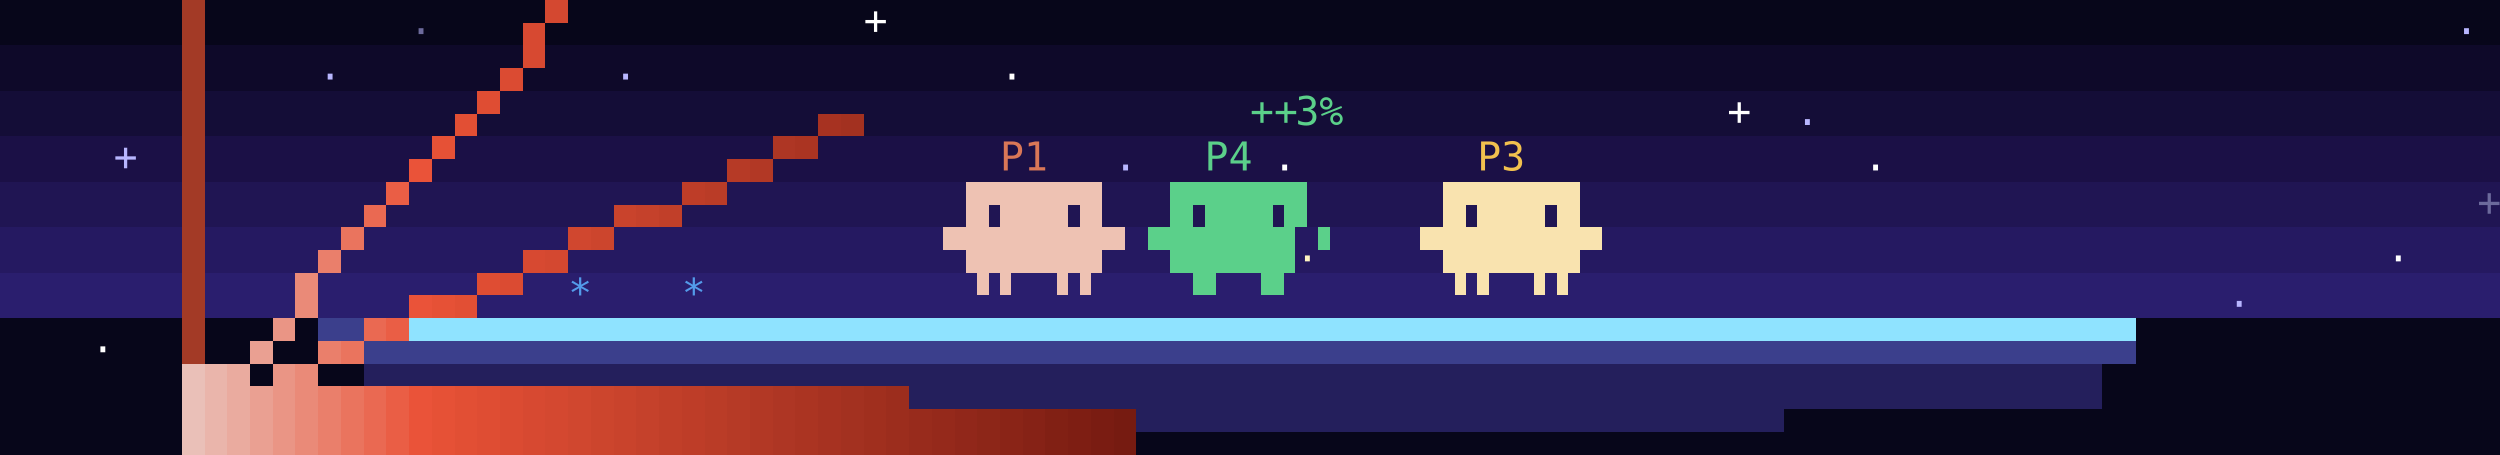
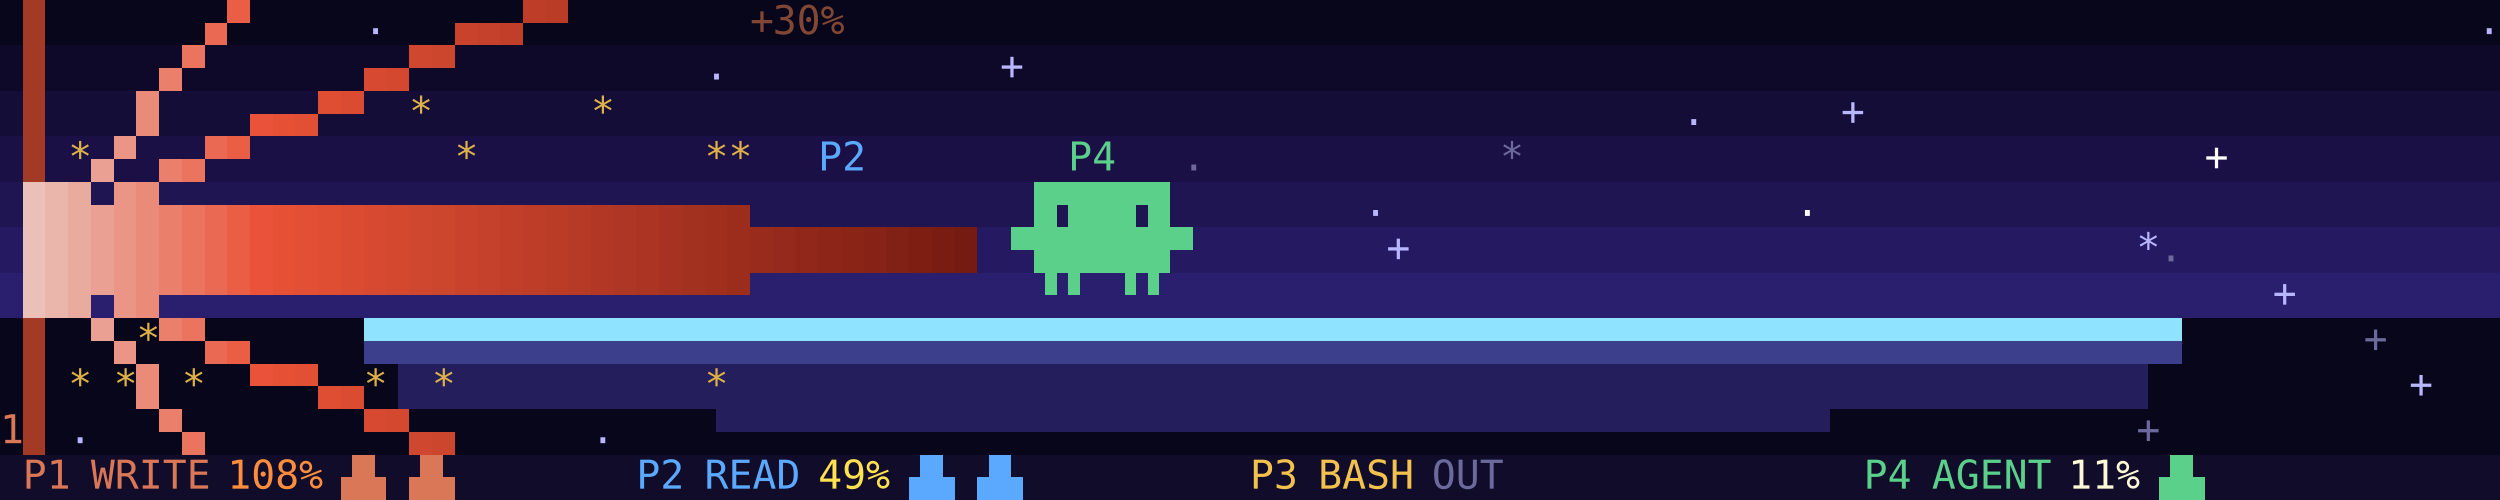
- <svg xmlns="http://www.w3.org/2000/svg" viewBox="0 0 880 160" width="880" height="160" shape-rendering="crispEdges">
+ <svg xmlns="http://www.w3.org/2000/svg" viewBox="0 0 880 176" width="880" height="176" shape-rendering="crispEdges">
  <rect x="0" y="0" width="880" height="16" fill="#07061a" />
  <rect x="0" y="16" width="880" height="16" fill="#0e0929" />
  <rect x="0" y="32" width="880" height="16" fill="#140d37" />
  <rect x="0" y="48" width="880" height="16" fill="#1b1046" />
  <rect x="0" y="64" width="880" height="16" fill="#201553" />
  <rect x="0" y="80" width="880" height="16" fill="#251961" />
  <rect x="0" y="96" width="880" height="16" fill="#2a1e6e" />
-   <rect x="0" y="112" width="112" height="16" fill="#07061a" />
-   <rect x="112" y="112" width="640" height="16" fill="#3b3f8c" />
-   <rect x="752" y="112" width="128" height="16" fill="#07061a" />
-   <rect x="0" y="128" width="128" height="16" fill="#07061a" />
-   <rect x="128" y="128" width="608" height="16" fill="#241f5c" />
-   <rect x="736" y="128" width="144" height="16" fill="#07061a" />
+   <rect x="0" y="112" width="128" height="16" fill="#07061a" />
+   <rect x="128" y="112" width="640" height="16" fill="#3b3f8c" />
+   <rect x="768" y="112" width="112" height="16" fill="#07061a" />
+   <rect x="0" y="128" width="144" height="16" fill="#07061a" />
+   <rect x="144" y="128" width="608" height="16" fill="#241f5c" />
+   <rect x="752" y="128" width="128" height="16" fill="#07061a" />
  <rect x="0" y="144" width="880" height="16" fill="#07061a" />
-   <rect x="64" y="0" width="8" height="16" fill="#a33a26" />
-   <rect x="184" y="8" width="8" height="8" fill="#d74931" />
-   <rect x="192" y="0" width="8" height="8" fill="#d44830" />
-   <rect x="64" y="16" width="8" height="16" fill="#a33a26" />
-   <rect x="176" y="24" width="8" height="8" fill="#db4b32" />
-   <rect x="184" y="16" width="8" height="8" fill="#d74931" />
-   <rect x="64" y="32" width="8" height="16" fill="#a33a26" />
-   <rect x="160" y="40" width="8" height="8" fill="#e24f34" />
-   <rect x="168" y="32" width="8" height="8" fill="#df4d33" />
-   <rect x="288" y="40" width="8" height="8" fill="#a73221" />
-   <rect x="296" y="40" width="8" height="8" fill="#a33120" />
-   <rect x="64" y="48" width="8" height="16" fill="#a33a26" />
-   <rect x="144" y="56" width="8" height="8" fill="#ea5339" />
-   <rect x="152" y="48" width="8" height="8" fill="#e65136" />
-   <rect x="256" y="56" width="8" height="8" fill="#b63a26" />
-   <rect x="264" y="56" width="8" height="8" fill="#b23825" />
-   <rect x="272" y="48" width="8" height="8" fill="#ae3624" />
-   <rect x="280" y="48" width="8" height="8" fill="#ab3422" />
-   <rect x="64" y="64" width="8" height="16" fill="#a33a26" />
-   <rect x="128" y="72" width="8" height="8" fill="#ea6952" />
-   <rect x="136" y="64" width="8" height="8" fill="#ea5e45" />
-   <rect x="216" y="72" width="8" height="8" fill="#c9432c" />
-   <rect x="224" y="72" width="8" height="8" fill="#c5412b" />
-   <rect x="232" y="72" width="8" height="8" fill="#c13f29" />
-   <rect x="240" y="64" width="8" height="8" fill="#be3d28" />
-   <rect x="248" y="64" width="8" height="8" fill="#ba3c27" />
-   <rect x="340" y="64" width="4" height="16" fill="#eec2b3" />
-   <rect x="344" y="64" width="4" height="16" fill="#eec2b3" />
-   <rect x="348" y="64" width="4" height="8" fill="#eec2b3" />
-   <rect x="352" y="64" width="24" height="16" fill="#eec2b3" />
-   <rect x="376" y="64" width="4" height="8" fill="#eec2b3" />
-   <rect x="380" y="64" width="4" height="16" fill="#eec2b3" />
-   <rect x="384" y="64" width="4" height="16" fill="#eec2b3" />
-   <rect x="412" y="64" width="4" height="16" fill="#5bd08a" />
-   <rect x="416" y="64" width="4" height="16" fill="#5bd08a" />
-   <rect x="420" y="64" width="4" height="8" fill="#5bd08a" />
-   <rect x="424" y="64" width="24" height="16" fill="#5bd08a" />
-   <rect x="448" y="64" width="4" height="8" fill="#5bd08a" />
-   <rect x="452" y="64" width="4" height="16" fill="#5bd08a" />
-   <rect x="456" y="64" width="4" height="16" fill="#5bd08a" />
-   <rect x="508" y="64" width="4" height="16" fill="#f9e3af" />
-   <rect x="512" y="64" width="4" height="16" fill="#f9e3af" />
-   <rect x="516" y="64" width="4" height="8" fill="#f9e3af" />
-   <rect x="520" y="64" width="24" height="16" fill="#f9e3af" />
-   <rect x="544" y="64" width="4" height="8" fill="#f9e3af" />
-   <rect x="548" y="64" width="4" height="16" fill="#f9e3af" />
-   <rect x="552" y="64" width="4" height="16" fill="#f9e3af" />
-   <rect x="64" y="80" width="8" height="16" fill="#a33a26" />
-   <rect x="112" y="88" width="8" height="8" fill="#ea7f6b" />
-   <rect x="120" y="80" width="8" height="8" fill="#ea745e" />
-   <rect x="184" y="88" width="8" height="8" fill="#d74931" />
-   <rect x="192" y="88" width="8" height="8" fill="#d44830" />
-   <rect x="200" y="80" width="8" height="8" fill="#d0472f" />
-   <rect x="208" y="80" width="8" height="8" fill="#cc452d" />
-   <rect x="332" y="80" width="4" height="8" fill="#eec2b3" />
-   <rect x="336" y="80" width="4" height="8" fill="#eec2b3" />
-   <rect x="340" y="80" width="4" height="16" fill="#eec2b3" />
-   <rect x="344" y="80" width="40" height="16" fill="#eec2b3" />
-   <rect x="384" y="80" width="4" height="16" fill="#eec2b3" />
-   <rect x="388" y="80" width="4" height="8" fill="#eec2b3" />
-   <rect x="392" y="80" width="4" height="8" fill="#eec2b3" />
-   <rect x="404" y="80" width="4" height="8" fill="#5bd08a" />
-   <rect x="408" y="80" width="4" height="8" fill="#5bd08a" />
-   <rect x="412" y="80" width="4" height="16" fill="#5bd08a" />
-   <rect x="416" y="80" width="40" height="16" fill="#5bd08a" />
-   <rect x="464" y="80" width="4" height="8" fill="#5bd08a" />
-   <rect x="500" y="80" width="4" height="8" fill="#f9e3af" />
-   <rect x="504" y="80" width="4" height="8" fill="#f9e3af" />
-   <rect x="508" y="80" width="4" height="16" fill="#f9e3af" />
-   <rect x="512" y="80" width="40" height="16" fill="#f9e3af" />
-   <rect x="552" y="80" width="4" height="16" fill="#f9e3af" />
-   <rect x="556" y="80" width="4" height="8" fill="#f9e3af" />
-   <rect x="560" y="80" width="4" height="8" fill="#f9e3af" />
-   <rect x="64" y="96" width="8" height="16" fill="#a33a26" />
-   <rect x="104" y="96" width="8" height="16" fill="#ea8a78" />
-   <rect x="144" y="104" width="8" height="8" fill="#ea5339" />
-   <rect x="152" y="104" width="8" height="8" fill="#e65136" />
-   <rect x="160" y="104" width="8" height="8" fill="#e24f34" />
-   <rect x="168" y="96" width="8" height="8" fill="#df4d33" />
-   <rect x="176" y="96" width="8" height="8" fill="#db4b32" />
-   <rect x="344" y="96" width="4" height="8" fill="#eec2b3" />
-   <rect x="352" y="96" width="4" height="8" fill="#eec2b3" />
-   <rect x="372" y="96" width="4" height="8" fill="#eec2b3" />
-   <rect x="380" y="96" width="4" height="8" fill="#eec2b3" />
-   <rect x="420" y="96" width="4" height="8" fill="#5bd08a" />
-   <rect x="424" y="96" width="4" height="8" fill="#5bd08a" />
-   <rect x="444" y="96" width="4" height="8" fill="#5bd08a" />
-   <rect x="448" y="96" width="4" height="8" fill="#5bd08a" />
-   <rect x="512" y="96" width="4" height="8" fill="#f9e3af" />
-   <rect x="520" y="96" width="4" height="8" fill="#f9e3af" />
-   <rect x="540" y="96" width="4" height="8" fill="#f9e3af" />
-   <rect x="548" y="96" width="4" height="8" fill="#f9e3af" />
-   <rect x="64" y="112" width="8" height="16" fill="#a33a26" />
-   <rect x="88" y="120" width="8" height="8" fill="#eaa092" />
-   <rect x="96" y="112" width="8" height="8" fill="#ea9585" />
-   <rect x="112" y="120" width="8" height="8" fill="#ea7f6b" />
-   <rect x="120" y="120" width="8" height="8" fill="#ea745e" />
-   <rect x="128" y="112" width="8" height="8" fill="#ea6952" />
-   <rect x="136" y="112" width="8" height="8" fill="#ea5e45" />
-   <rect x="144" y="112" width="608" height="8" fill="#8fe3ff" />
-   <rect x="64" y="128" width="8" height="16" fill="#eac0b8" />
-   <rect x="72" y="128" width="8" height="16" fill="#eab5ab" />
-   <rect x="80" y="128" width="8" height="16" fill="#eaab9f" />
-   <rect x="88" y="136" width="8" height="8" fill="#eaa092" />
-   <rect x="96" y="128" width="8" height="16" fill="#ea9585" />
-   <rect x="104" y="128" width="8" height="16" fill="#ea8a78" />
-   <rect x="112" y="136" width="8" height="8" fill="#ea7f6b" />
-   <rect x="120" y="136" width="8" height="8" fill="#ea745e" />
-   <rect x="128" y="136" width="8" height="8" fill="#ea6952" />
-   <rect x="136" y="136" width="8" height="8" fill="#ea5e45" />
-   <rect x="144" y="136" width="8" height="8" fill="#ea5339" />
-   <rect x="152" y="136" width="8" height="8" fill="#e65136" />
-   <rect x="160" y="136" width="8" height="8" fill="#e24f34" />
-   <rect x="168" y="136" width="8" height="8" fill="#df4d33" />
-   <rect x="176" y="136" width="8" height="8" fill="#db4b32" />
-   <rect x="184" y="136" width="8" height="8" fill="#d74931" />
-   <rect x="192" y="136" width="8" height="8" fill="#d44830" />
-   <rect x="200" y="136" width="8" height="8" fill="#d0472f" />
-   <rect x="208" y="136" width="8" height="8" fill="#cc452d" />
-   <rect x="216" y="136" width="8" height="8" fill="#c9432c" />
-   <rect x="224" y="136" width="8" height="8" fill="#c5412b" />
-   <rect x="232" y="136" width="8" height="8" fill="#c13f29" />
-   <rect x="240" y="136" width="8" height="8" fill="#be3d28" />
-   <rect x="248" y="136" width="8" height="8" fill="#ba3c27" />
-   <rect x="256" y="136" width="8" height="8" fill="#b63a26" />
-   <rect x="264" y="136" width="8" height="8" fill="#b23825" />
-   <rect x="272" y="136" width="8" height="8" fill="#ae3624" />
-   <rect x="280" y="136" width="8" height="8" fill="#ab3422" />
-   <rect x="288" y="136" width="8" height="8" fill="#a73221" />
-   <rect x="296" y="136" width="8" height="8" fill="#a33120" />
-   <rect x="304" y="136" width="8" height="8" fill="#a02f1e" />
-   <rect x="312" y="136" width="8" height="8" fill="#9c2d1d" />
-   <rect x="736" y="128" width="4" height="16" fill="#241f5c" />
-   <rect x="64" y="144" width="8" height="16" fill="#eac0b8" />
-   <rect x="72" y="144" width="8" height="16" fill="#eab5ab" />
-   <rect x="80" y="144" width="8" height="16" fill="#eaab9f" />
-   <rect x="88" y="144" width="8" height="16" fill="#eaa092" />
-   <rect x="96" y="144" width="8" height="16" fill="#ea9585" />
-   <rect x="104" y="144" width="8" height="16" fill="#ea8a78" />
-   <rect x="112" y="144" width="8" height="16" fill="#ea7f6b" />
-   <rect x="120" y="144" width="8" height="16" fill="#ea745e" />
-   <rect x="128" y="144" width="8" height="16" fill="#ea6952" />
-   <rect x="136" y="144" width="8" height="16" fill="#ea5e45" />
-   <rect x="144" y="144" width="8" height="16" fill="#ea5339" />
-   <rect x="152" y="144" width="8" height="16" fill="#e65136" />
-   <rect x="160" y="144" width="8" height="16" fill="#e24f34" />
-   <rect x="168" y="144" width="8" height="16" fill="#df4d33" />
-   <rect x="176" y="144" width="8" height="16" fill="#db4b32" />
-   <rect x="184" y="144" width="8" height="16" fill="#d74931" />
-   <rect x="192" y="144" width="8" height="16" fill="#d44830" />
-   <rect x="200" y="144" width="8" height="16" fill="#d0472f" />
-   <rect x="208" y="144" width="8" height="16" fill="#cc452d" />
-   <rect x="216" y="144" width="8" height="16" fill="#c9432c" />
-   <rect x="224" y="144" width="8" height="16" fill="#c5412b" />
-   <rect x="232" y="144" width="8" height="16" fill="#c13f29" />
-   <rect x="240" y="144" width="8" height="16" fill="#be3d28" />
-   <rect x="248" y="144" width="8" height="16" fill="#ba3c27" />
-   <rect x="256" y="144" width="8" height="16" fill="#b63a26" />
-   <rect x="264" y="144" width="8" height="16" fill="#b23825" />
-   <rect x="272" y="144" width="8" height="16" fill="#ae3624" />
-   <rect x="280" y="144" width="8" height="16" fill="#ab3422" />
-   <rect x="288" y="144" width="8" height="16" fill="#a73221" />
-   <rect x="296" y="144" width="8" height="16" fill="#a33120" />
-   <rect x="304" y="144" width="8" height="16" fill="#a02f1e" />
-   <rect x="312" y="144" width="8" height="16" fill="#9c2d1d" />
-   <rect x="320" y="144" width="8" height="16" fill="#982b1c" />
-   <rect x="328" y="144" width="8" height="16" fill="#95291b" />
-   <rect x="336" y="144" width="8" height="16" fill="#91271a" />
-   <rect x="344" y="144" width="8" height="16" fill="#8d2618" />
-   <rect x="352" y="144" width="8" height="16" fill="#8a2417" />
-   <rect x="360" y="144" width="8" height="16" fill="#862216" />
-   <rect x="368" y="144" width="8" height="16" fill="#812014" />
-   <rect x="376" y="144" width="8" height="16" fill="#7e1e13" />
-   <rect x="384" y="144" width="8" height="16" fill="#7a1c12" />
-   <rect x="392" y="144" width="8" height="16" fill="#761b11" />
-   <rect x="400" y="144" width="224" height="8" fill="#241f5c" />
-   <rect x="624" y="144" width="4" height="8" fill="#241f5c" />
-   <text x="456" y="44" font-family="monospace" font-size="14" fill="#5bd08a" textLength="16" lengthAdjust="spacing">3%</text>
-   <text x="352" y="60" font-family="monospace" font-size="14" fill="#d97757" textLength="16" lengthAdjust="spacing">P1</text>
-   <text x="424" y="60" font-family="monospace" font-size="14" fill="#5bd08a" textLength="16" lengthAdjust="spacing">P4</text>
-   <text x="520" y="60" font-family="monospace" font-size="14" fill="#f2c14e" textLength="16" lengthAdjust="spacing">P3</text>
-   <text x="440" y="44" font-family="monospace" font-size="14" fill="#5bd08a" textLength="16" lengthAdjust="spacing">++</text>
-   <text x="456" y="92" font-family="monospace" font-size="14" fill="#fff4c2">.</text>
-   <text x="200" y="108" font-family="monospace" font-size="14" fill="#539bea">*</text>
-   <text x="240" y="108" font-family="monospace" font-size="14" fill="#539bea">*</text>
-   <text x="144" y="12" font-family="monospace" font-size="14" fill="#6c6a9c">.</text>
-   <text x="304" y="12" font-family="monospace" font-size="14" fill="#ffffff">+</text>
-   <text x="864" y="12" font-family="monospace" font-size="14" fill="#b8b6ff">.</text>
-   <text x="112" y="28" font-family="monospace" font-size="14" fill="#b8b6ff">.</text>
-   <text x="216" y="28" font-family="monospace" font-size="14" fill="#b8b6ff">.</text>
-   <text x="352" y="28" font-family="monospace" font-size="14" fill="#ffffff">.</text>
-   <text x="608" y="44" font-family="monospace" font-size="14" fill="#ffffff">+</text>
-   <text x="632" y="44" font-family="monospace" font-size="14" fill="#b8b6ff">.</text>
-   <text x="40" y="60" font-family="monospace" font-size="14" fill="#b8b6ff">+</text>
-   <text x="392" y="60" font-family="monospace" font-size="14" fill="#b8b6ff">.</text>
-   <text x="448" y="60" font-family="monospace" font-size="14" fill="#ffffff">.</text>
-   <text x="656" y="60" font-family="monospace" font-size="14" fill="#ffffff">.</text>
-   <text x="872" y="76" font-family="monospace" font-size="14" fill="#6c6a9c">+</text>
-   <text x="840" y="92" font-family="monospace" font-size="14" fill="#ffffff">.</text>
-   <text x="784" y="108" font-family="monospace" font-size="14" fill="#b8b6ff">.</text>
-   <text x="32" y="124" font-family="monospace" font-size="14" fill="#ffffff">.</text>
+   <rect x="0" y="160" width="880" height="16" fill="#100c2a" />
+   <rect x="8" y="0" width="8" height="16" fill="#a33a26" />
+   <rect x="72" y="8" width="8" height="8" fill="#ea6952" />
+   <rect x="80" y="0" width="8" height="8" fill="#ea5e45" />
+   <rect x="160" y="8" width="8" height="8" fill="#c9432c" />
+   <rect x="168" y="8" width="8" height="8" fill="#c5412b" />
+   <rect x="176" y="8" width="8" height="8" fill="#c13f29" />
+   <rect x="184" y="0" width="8" height="8" fill="#be3d28" />
+   <rect x="192" y="0" width="8" height="8" fill="#ba3c27" />
+   <rect x="8" y="16" width="8" height="16" fill="#a33a26" />
+   <rect x="56" y="24" width="8" height="8" fill="#ea7f6b" />
+   <rect x="64" y="16" width="8" height="8" fill="#ea745e" />
+   <rect x="128" y="24" width="8" height="8" fill="#d74931" />
+   <rect x="136" y="24" width="8" height="8" fill="#d44830" />
+   <rect x="144" y="16" width="8" height="8" fill="#d0472f" />
+   <rect x="152" y="16" width="8" height="8" fill="#cc452d" />
+   <rect x="8" y="32" width="8" height="16" fill="#a33a26" />
+   <rect x="48" y="32" width="8" height="16" fill="#ea8a78" />
+   <rect x="88" y="40" width="8" height="8" fill="#ea5339" />
+   <rect x="96" y="40" width="8" height="8" fill="#e65136" />
+   <rect x="104" y="40" width="8" height="8" fill="#e24f34" />
+   <rect x="112" y="32" width="8" height="8" fill="#df4d33" />
+   <rect x="120" y="32" width="8" height="8" fill="#db4b32" />
+   <rect x="8" y="48" width="8" height="16" fill="#a33a26" />
+   <rect x="32" y="56" width="8" height="8" fill="#eaa092" />
+   <rect x="40" y="48" width="8" height="8" fill="#ea9585" />
+   <rect x="56" y="56" width="8" height="8" fill="#ea7f6b" />
+   <rect x="64" y="56" width="8" height="8" fill="#ea745e" />
+   <rect x="72" y="48" width="8" height="8" fill="#ea6952" />
+   <rect x="80" y="48" width="8" height="8" fill="#ea5e45" />
+   <rect x="8" y="64" width="8" height="16" fill="#eac0b8" />
+   <rect x="16" y="64" width="8" height="16" fill="#eab5ab" />
+   <rect x="24" y="64" width="8" height="16" fill="#eaab9f" />
+   <rect x="32" y="72" width="8" height="8" fill="#eaa092" />
+   <rect x="40" y="64" width="8" height="16" fill="#ea9585" />
+   <rect x="48" y="64" width="8" height="16" fill="#ea8a78" />
+   <rect x="56" y="72" width="8" height="8" fill="#ea7f6b" />
+   <rect x="64" y="72" width="8" height="8" fill="#ea745e" />
+   <rect x="72" y="72" width="8" height="8" fill="#ea6952" />
+   <rect x="80" y="72" width="8" height="8" fill="#ea5e45" />
+   <rect x="88" y="72" width="8" height="8" fill="#ea5339" />
+   <rect x="96" y="72" width="8" height="8" fill="#e65136" />
+   <rect x="104" y="72" width="8" height="8" fill="#e24f34" />
+   <rect x="112" y="72" width="8" height="8" fill="#df4d33" />
+   <rect x="120" y="72" width="8" height="8" fill="#db4b32" />
+   <rect x="128" y="72" width="8" height="8" fill="#d74931" />
+   <rect x="136" y="72" width="8" height="8" fill="#d44830" />
+   <rect x="144" y="72" width="8" height="8" fill="#d0472f" />
+   <rect x="152" y="72" width="8" height="8" fill="#cc452d" />
+   <rect x="160" y="72" width="8" height="8" fill="#c9432c" />
+   <rect x="168" y="72" width="8" height="8" fill="#c5412b" />
+   <rect x="176" y="72" width="8" height="8" fill="#c13f29" />
+   <rect x="184" y="72" width="8" height="8" fill="#be3d28" />
+   <rect x="192" y="72" width="8" height="8" fill="#ba3c27" />
+   <rect x="200" y="72" width="8" height="8" fill="#b63a26" />
+   <rect x="208" y="72" width="8" height="8" fill="#b23825" />
+   <rect x="216" y="72" width="8" height="8" fill="#ae3624" />
+   <rect x="224" y="72" width="8" height="8" fill="#ab3422" />
+   <rect x="232" y="72" width="8" height="8" fill="#a73221" />
+   <rect x="240" y="72" width="8" height="8" fill="#a33120" />
+   <rect x="248" y="72" width="8" height="8" fill="#a02f1e" />
+   <rect x="256" y="72" width="8" height="8" fill="#9c2d1d" />
+   <rect x="364" y="64" width="4" height="16" fill="#5bd08a" />
+   <rect x="368" y="64" width="4" height="16" fill="#5bd08a" />
+   <rect x="372" y="64" width="4" height="8" fill="#5bd08a" />
+   <rect x="376" y="64" width="24" height="16" fill="#5bd08a" />
+   <rect x="400" y="64" width="4" height="8" fill="#5bd08a" />
+   <rect x="404" y="64" width="4" height="16" fill="#5bd08a" />
+   <rect x="408" y="64" width="4" height="16" fill="#5bd08a" />
+   <rect x="8" y="80" width="8" height="16" fill="#eac0b8" />
+   <rect x="16" y="80" width="8" height="16" fill="#eab5ab" />
+   <rect x="24" y="80" width="8" height="16" fill="#eaab9f" />
+   <rect x="32" y="80" width="8" height="16" fill="#eaa092" />
+   <rect x="40" y="80" width="8" height="16" fill="#ea9585" />
+   <rect x="48" y="80" width="8" height="16" fill="#ea8a78" />
+   <rect x="56" y="80" width="8" height="16" fill="#ea7f6b" />
+   <rect x="64" y="80" width="8" height="16" fill="#ea745e" />
+   <rect x="72" y="80" width="8" height="16" fill="#ea6952" />
+   <rect x="80" y="80" width="8" height="16" fill="#ea5e45" />
+   <rect x="88" y="80" width="8" height="16" fill="#ea5339" />
+   <rect x="96" y="80" width="8" height="16" fill="#e65136" />
+   <rect x="104" y="80" width="8" height="16" fill="#e24f34" />
+   <rect x="112" y="80" width="8" height="16" fill="#df4d33" />
+   <rect x="120" y="80" width="8" height="16" fill="#db4b32" />
+   <rect x="128" y="80" width="8" height="16" fill="#d74931" />
+   <rect x="136" y="80" width="8" height="16" fill="#d44830" />
+   <rect x="144" y="80" width="8" height="16" fill="#d0472f" />
+   <rect x="152" y="80" width="8" height="16" fill="#cc452d" />
+   <rect x="160" y="80" width="8" height="16" fill="#c9432c" />
+   <rect x="168" y="80" width="8" height="16" fill="#c5412b" />
+   <rect x="176" y="80" width="8" height="16" fill="#c13f29" />
+   <rect x="184" y="80" width="8" height="16" fill="#be3d28" />
+   <rect x="192" y="80" width="8" height="16" fill="#ba3c27" />
+   <rect x="200" y="80" width="8" height="16" fill="#b63a26" />
+   <rect x="208" y="80" width="8" height="16" fill="#b23825" />
+   <rect x="216" y="80" width="8" height="16" fill="#ae3624" />
+   <rect x="224" y="80" width="8" height="16" fill="#ab3422" />
+   <rect x="232" y="80" width="8" height="16" fill="#a73221" />
+   <rect x="240" y="80" width="8" height="16" fill="#a33120" />
+   <rect x="248" y="80" width="8" height="16" fill="#a02f1e" />
+   <rect x="256" y="80" width="8" height="16" fill="#9c2d1d" />
+   <rect x="264" y="80" width="8" height="16" fill="#982b1c" />
+   <rect x="272" y="80" width="8" height="16" fill="#95291b" />
+   <rect x="280" y="80" width="8" height="16" fill="#91271a" />
+   <rect x="288" y="80" width="8" height="16" fill="#8d2618" />
+   <rect x="296" y="80" width="8" height="16" fill="#8a2417" />
+   <rect x="304" y="80" width="8" height="16" fill="#862216" />
+   <rect x="312" y="80" width="8" height="16" fill="#812014" />
+   <rect x="320" y="80" width="8" height="16" fill="#7e1e13" />
+   <rect x="328" y="80" width="8" height="16" fill="#7a1c12" />
+   <rect x="336" y="80" width="8" height="16" fill="#761b11" />
+   <rect x="356" y="80" width="4" height="8" fill="#5bd08a" />
+   <rect x="360" y="80" width="4" height="8" fill="#5bd08a" />
+   <rect x="364" y="80" width="4" height="16" fill="#5bd08a" />
+   <rect x="368" y="80" width="40" height="16" fill="#5bd08a" />
+   <rect x="408" y="80" width="4" height="16" fill="#5bd08a" />
+   <rect x="412" y="80" width="4" height="8" fill="#5bd08a" />
+   <rect x="416" y="80" width="4" height="8" fill="#5bd08a" />
+   <rect x="8" y="96" width="8" height="16" fill="#eac0b8" />
+   <rect x="16" y="96" width="8" height="16" fill="#eab5ab" />
+   <rect x="24" y="96" width="8" height="16" fill="#eaab9f" />
+   <rect x="32" y="96" width="8" height="8" fill="#eaa092" />
+   <rect x="40" y="96" width="8" height="16" fill="#ea9585" />
+   <rect x="48" y="96" width="8" height="16" fill="#ea8a78" />
+   <rect x="56" y="96" width="8" height="8" fill="#ea7f6b" />
+   <rect x="64" y="96" width="8" height="8" fill="#ea745e" />
+   <rect x="72" y="96" width="8" height="8" fill="#ea6952" />
+   <rect x="80" y="96" width="8" height="8" fill="#ea5e45" />
+   <rect x="88" y="96" width="8" height="8" fill="#ea5339" />
+   <rect x="96" y="96" width="8" height="8" fill="#e65136" />
+   <rect x="104" y="96" width="8" height="8" fill="#e24f34" />
+   <rect x="112" y="96" width="8" height="8" fill="#df4d33" />
+   <rect x="120" y="96" width="8" height="8" fill="#db4b32" />
+   <rect x="128" y="96" width="8" height="8" fill="#d74931" />
+   <rect x="136" y="96" width="8" height="8" fill="#d44830" />
+   <rect x="144" y="96" width="8" height="8" fill="#d0472f" />
+   <rect x="152" y="96" width="8" height="8" fill="#cc452d" />
+   <rect x="160" y="96" width="8" height="8" fill="#c9432c" />
+   <rect x="168" y="96" width="8" height="8" fill="#c5412b" />
+   <rect x="176" y="96" width="8" height="8" fill="#c13f29" />
+   <rect x="184" y="96" width="8" height="8" fill="#be3d28" />
+   <rect x="192" y="96" width="8" height="8" fill="#ba3c27" />
+   <rect x="200" y="96" width="8" height="8" fill="#b63a26" />
+   <rect x="208" y="96" width="8" height="8" fill="#b23825" />
+   <rect x="216" y="96" width="8" height="8" fill="#ae3624" />
+   <rect x="224" y="96" width="8" height="8" fill="#ab3422" />
+   <rect x="232" y="96" width="8" height="8" fill="#a73221" />
+   <rect x="240" y="96" width="8" height="8" fill="#a33120" />
+   <rect x="248" y="96" width="8" height="8" fill="#a02f1e" />
+   <rect x="256" y="96" width="8" height="8" fill="#9c2d1d" />
+   <rect x="368" y="96" width="4" height="8" fill="#5bd08a" />
+   <rect x="376" y="96" width="4" height="8" fill="#5bd08a" />
+   <rect x="396" y="96" width="4" height="8" fill="#5bd08a" />
+   <rect x="404" y="96" width="4" height="8" fill="#5bd08a" />
+   <rect x="8" y="112" width="8" height="16" fill="#a33a26" />
+   <rect x="32" y="112" width="8" height="8" fill="#eaa092" />
+   <rect x="40" y="120" width="8" height="8" fill="#ea9585" />
+   <rect x="56" y="112" width="8" height="8" fill="#ea7f6b" />
+   <rect x="64" y="112" width="8" height="8" fill="#ea745e" />
+   <rect x="72" y="120" width="8" height="8" fill="#ea6952" />
+   <rect x="80" y="120" width="8" height="8" fill="#ea5e45" />
+   <rect x="128" y="112" width="640" height="8" fill="#8fe3ff" />
+   <rect x="8" y="128" width="8" height="16" fill="#a33a26" />
+   <rect x="48" y="128" width="8" height="16" fill="#ea8a78" />
+   <rect x="88" y="128" width="8" height="8" fill="#ea5339" />
+   <rect x="96" y="128" width="8" height="8" fill="#e65136" />
+   <rect x="104" y="128" width="8" height="8" fill="#e24f34" />
+   <rect x="112" y="136" width="8" height="8" fill="#df4d33" />
+   <rect x="120" y="136" width="8" height="8" fill="#db4b32" />
+   <rect x="140" y="128" width="4" height="16" fill="#241f5c" />
+   <rect x="752" y="128" width="4" height="16" fill="#241f5c" />
+   <rect x="8" y="144" width="8" height="16" fill="#a33a26" />
+   <rect x="56" y="144" width="8" height="8" fill="#ea7f6b" />
+   <rect x="64" y="152" width="8" height="8" fill="#ea745e" />
+   <rect x="128" y="144" width="8" height="8" fill="#d74931" />
+   <rect x="136" y="144" width="8" height="8" fill="#d44830" />
+   <rect x="144" y="152" width="8" height="8" fill="#d0472f" />
+   <rect x="152" y="152" width="8" height="8" fill="#cc452d" />
+   <rect x="252" y="144" width="4" height="8" fill="#241f5c" />
+   <rect x="256" y="144" width="384" height="8" fill="#241f5c" />
+   <rect x="640" y="144" width="4" height="8" fill="#241f5c" />
+   <rect x="120" y="168" width="4" height="8" fill="#d97757" />
+   <rect x="124" y="160" width="4" height="16" fill="#d97757" />
+   <rect x="128" y="160" width="4" height="16" fill="#d97757" />
+   <rect x="132" y="168" width="4" height="8" fill="#d97757" />
+   <rect x="144" y="168" width="4" height="8" fill="#d97757" />
+   <rect x="148" y="160" width="4" height="16" fill="#d97757" />
+   <rect x="152" y="160" width="4" height="16" fill="#d97757" />
+   <rect x="156" y="168" width="4" height="8" fill="#d97757" />
+   <rect x="320" y="168" width="4" height="8" fill="#5aa9ff" />
+   <rect x="324" y="160" width="4" height="16" fill="#5aa9ff" />
+   <rect x="328" y="160" width="4" height="16" fill="#5aa9ff" />
+   <rect x="332" y="168" width="4" height="8" fill="#5aa9ff" />
+   <rect x="344" y="168" width="4" height="8" fill="#5aa9ff" />
+   <rect x="348" y="160" width="4" height="16" fill="#5aa9ff" />
+   <rect x="352" y="160" width="4" height="16" fill="#5aa9ff" />
+   <rect x="356" y="168" width="4" height="8" fill="#5aa9ff" />
+   <rect x="760" y="168" width="4" height="8" fill="#5bd08a" />
+   <rect x="764" y="160" width="4" height="16" fill="#5bd08a" />
+   <rect x="768" y="160" width="4" height="16" fill="#5bd08a" />
+   <rect x="772" y="168" width="4" height="8" fill="#5bd08a" />
+   <text x="272" y="12" font-family="monospace" font-size="14" fill="#824734" textLength="24" lengthAdjust="spacing">30%</text>
+   <text x="288" y="60" font-family="monospace" font-size="14" fill="#5aa9ff" textLength="16" lengthAdjust="spacing">P2</text>
+   <text x="376" y="60" font-family="monospace" font-size="14" fill="#5bd08a" textLength="16" lengthAdjust="spacing">P4</text>
+   <text x="0" y="156" font-family="monospace" font-size="14" fill="#d97757">1</text>
+   <text x="8" y="172" font-family="monospace" font-size="14" fill="#d97757" textLength="16" lengthAdjust="spacing">P1</text>
+   <text x="32" y="172" font-family="monospace" font-size="14" fill="#d97757" textLength="40" lengthAdjust="spacing">WRITE</text>
+   <text x="80" y="172" font-family="monospace" font-size="14" fill="#ff8d3c" textLength="32" lengthAdjust="spacing">108%</text>
+   <text x="224" y="172" font-family="monospace" font-size="14" fill="#5aa9ff" textLength="16" lengthAdjust="spacing">P2</text>
+   <text x="248" y="172" font-family="monospace" font-size="14" fill="#5aa9ff" textLength="32" lengthAdjust="spacing">READ</text>
+   <text x="288" y="172" font-family="monospace" font-size="14" fill="#ffe24e" textLength="24" lengthAdjust="spacing">49%</text>
+   <text x="440" y="172" font-family="monospace" font-size="14" fill="#f2c14e" textLength="16" lengthAdjust="spacing">P3</text>
+   <text x="464" y="172" font-family="monospace" font-size="14" fill="#f2c14e" textLength="32" lengthAdjust="spacing">BASH</text>
+   <text x="504" y="172" font-family="monospace" font-size="14" fill="#6c6a9c" textLength="24" lengthAdjust="spacing">OUT</text>
+   <text x="656" y="172" font-family="monospace" font-size="14" fill="#5bd08a" textLength="16" lengthAdjust="spacing">P4</text>
+   <text x="680" y="172" font-family="monospace" font-size="14" fill="#5bd08a" textLength="40" lengthAdjust="spacing">AGENT</text>
+   <text x="728" y="172" font-family="monospace" font-size="14" fill="#fff8d7" textLength="24" lengthAdjust="spacing">11%</text>
+   <text x="264" y="12" font-family="monospace" font-size="14" fill="#824734">+</text>
+   <text x="144" y="44" font-family="monospace" font-size="14" fill="#deb148">*</text>
+   <text x="208" y="44" font-family="monospace" font-size="14" fill="#deb148">*</text>
+   <text x="24" y="60" font-family="monospace" font-size="14" fill="#deb148">*</text>
+   <text x="160" y="60" font-family="monospace" font-size="14" fill="#deb148">*</text>
+   <text x="248" y="60" font-family="monospace" font-size="14" fill="#deb148" textLength="16" lengthAdjust="spacing">**</text>
+   <text x="48" y="124" font-family="monospace" font-size="14" fill="#deb148">*</text>
+   <text x="24" y="140" font-family="monospace" font-size="14" fill="#deb148">*</text>
+   <text x="40" y="140" font-family="monospace" font-size="14" fill="#deb148">*</text>
+   <text x="64" y="140" font-family="monospace" font-size="14" fill="#deb148">*</text>
+   <text x="128" y="140" font-family="monospace" font-size="14" fill="#deb148">*</text>
+   <text x="152" y="140" font-family="monospace" font-size="14" fill="#deb148">*</text>
+   <text x="248" y="140" font-family="monospace" font-size="14" fill="#deb148">*</text>
+   <text x="128" y="12" font-family="monospace" font-size="14" fill="#b8b6ff">.</text>
+   <text x="872" y="12" font-family="monospace" font-size="14" fill="#b8b6ff">.</text>
+   <text x="248" y="28" font-family="monospace" font-size="14" fill="#b8b6ff">.</text>
+   <text x="352" y="28" font-family="monospace" font-size="14" fill="#b8b6ff">+</text>
+   <text x="592" y="44" font-family="monospace" font-size="14" fill="#b8b6ff">.</text>
+   <text x="648" y="44" font-family="monospace" font-size="14" fill="#b8b6ff">+</text>
+   <text x="416" y="60" font-family="monospace" font-size="14" fill="#6c6a9c">.</text>
+   <text x="528" y="60" font-family="monospace" font-size="14" fill="#6c6a9c">*</text>
+   <text x="776" y="60" font-family="monospace" font-size="14" fill="#ffffff">+</text>
+   <text x="480" y="76" font-family="monospace" font-size="14" fill="#b8b6ff">.</text>
+   <text x="632" y="76" font-family="monospace" font-size="14" fill="#ffffff">.</text>
+   <text x="488" y="92" font-family="monospace" font-size="14" fill="#b8b6ff">+</text>
+   <text x="752" y="92" font-family="monospace" font-size="14" fill="#b8b6ff">*</text>
+   <text x="760" y="92" font-family="monospace" font-size="14" fill="#6c6a9c">.</text>
+   <text x="800" y="108" font-family="monospace" font-size="14" fill="#b8b6ff">+</text>
+   <text x="832" y="124" font-family="monospace" font-size="14" fill="#6c6a9c">+</text>
+   <text x="848" y="140" font-family="monospace" font-size="14" fill="#b8b6ff">+</text>
+   <text x="24" y="156" font-family="monospace" font-size="14" fill="#b8b6ff">.</text>
+   <text x="208" y="156" font-family="monospace" font-size="14" fill="#b8b6ff">.</text>
+   <text x="752" y="156" font-family="monospace" font-size="14" fill="#6c6a9c">+</text>
</svg>
